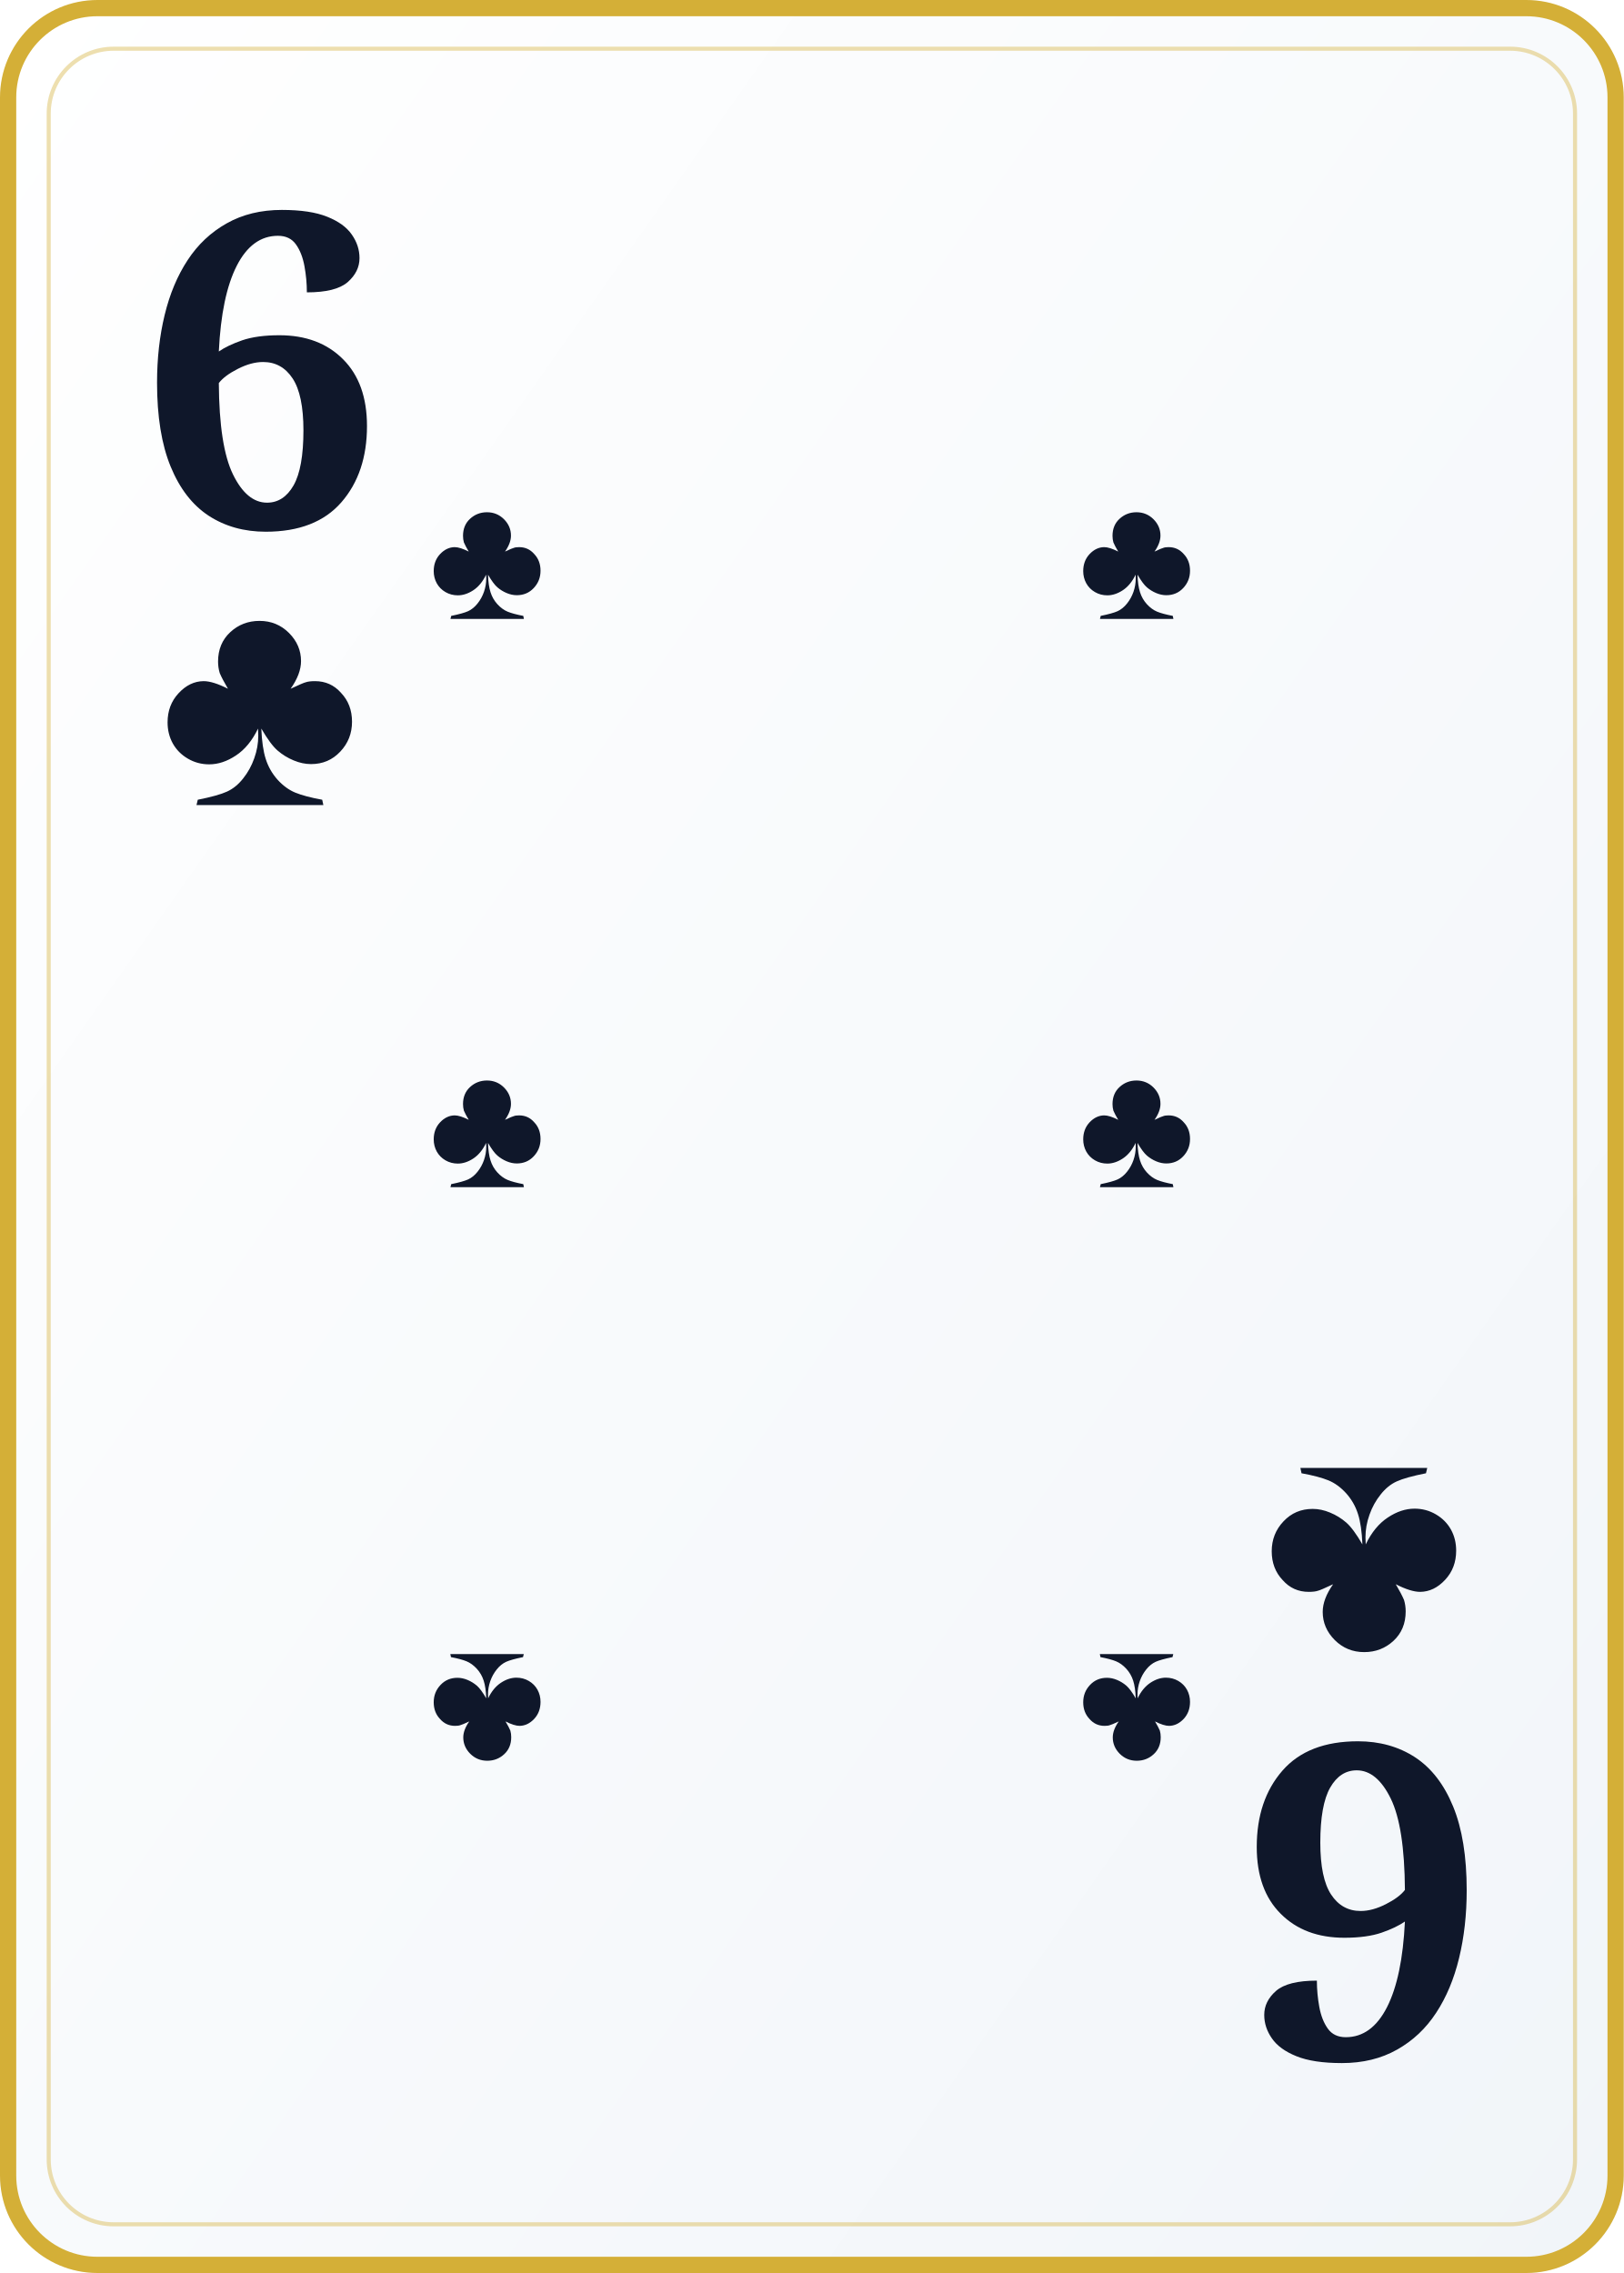
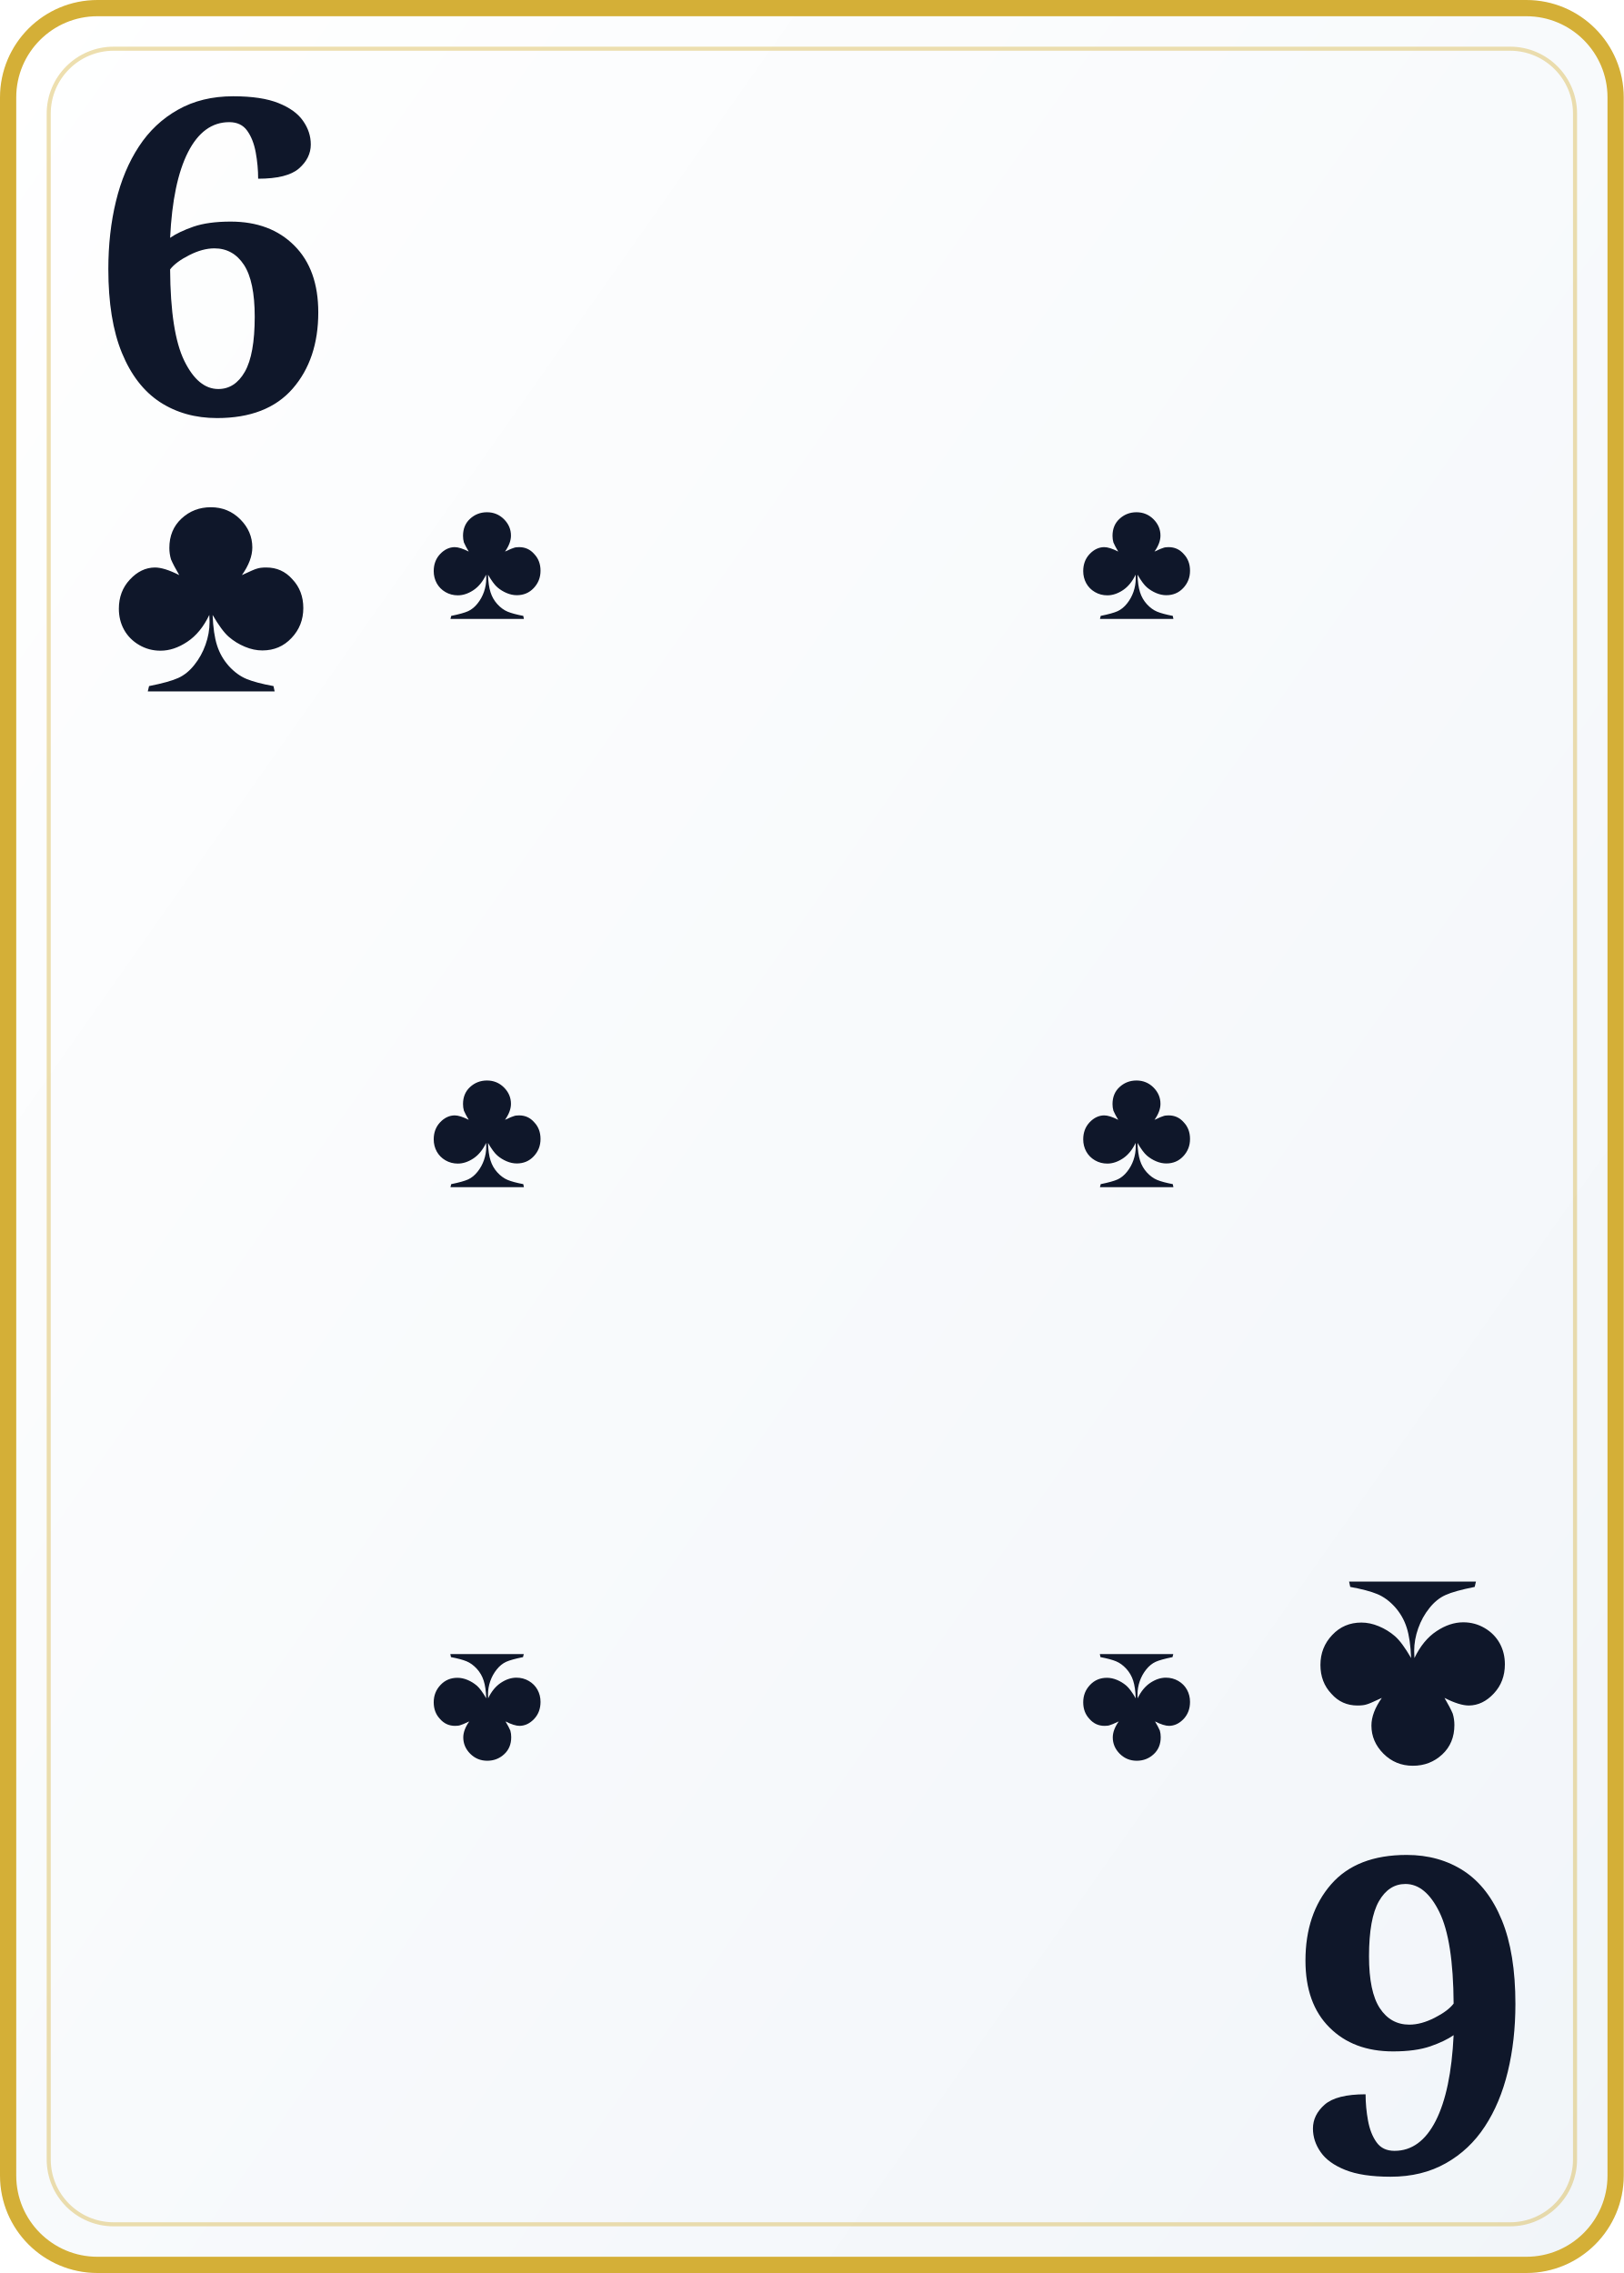
<svg xmlns="http://www.w3.org/2000/svg" viewBox="0 0 200 280" width="200" height="280">
  <defs>
    <linearGradient id="cardBg" x1="0%" y1="0%" x2="100%" y2="100%">
      <stop offset="0%" style="stop-color:#ffffff" />
      <stop offset="100%" style="stop-color:#f1f5f9" />
    </linearGradient>
  </defs>
  <rect width="200" height="280" rx="12" fill="url(#cardBg)" />
  <rect x="1" y="1" width="198" height="278" rx="11" fill="none" stroke="#d4af37" stroke-width="2" />
  <rect x="6" y="6" width="188" height="268" rx="8" fill="none" stroke="#d4af37" stroke-width="0.5" opacity="0.4" />
-   <text x="32" y="44" font-family="Georgia,serif" font-size="54" font-weight="900" fill="#0f172a" text-anchor="middle" dominant-baseline="central">6</text>
-   <text x="32" y="86" font-family="Arial,sans-serif" font-size="38" fill="#0f172a" text-anchor="middle" dominant-baseline="central">♣</text>
-   <text x="168" y="236" font-family="Georgia,serif" font-size="54" font-weight="900" fill="#0f172a" text-anchor="middle" dominant-baseline="central" transform="rotate(180,168,236)">6</text>
-   <text x="168" y="194" font-family="Arial,sans-serif" font-size="38" fill="#0f172a" text-anchor="middle" dominant-baseline="central" transform="rotate(180,168,194)">♣</text>
+   <text x="26" y="30" font-family="Georgia,serif" font-size="54" font-weight="900" fill="#0f172a" text-anchor="middle" dominant-baseline="central">6</text>
+   <text x="26" y="72" font-family="Arial,sans-serif" font-size="38" fill="#0f172a" text-anchor="middle" dominant-baseline="central">♣</text>
+   <text x="174" y="250" font-family="Georgia,serif" font-size="54" font-weight="900" fill="#0f172a" text-anchor="middle" dominant-baseline="central" transform="rotate(180,174,250)">6</text>
+   <text x="174" y="208" font-family="Arial,sans-serif" font-size="38" fill="#0f172a" text-anchor="middle" dominant-baseline="central" transform="rotate(180,174,208)">♣</text>
  <text x="60" y="70" font-family="Arial,sans-serif" font-size="22" fill="#0f172a" text-anchor="middle" dominant-baseline="middle">♣</text>
  <text x="140" y="70" font-family="Arial,sans-serif" font-size="22" fill="#0f172a" text-anchor="middle" dominant-baseline="middle">♣</text>
  <text x="60" y="140" font-family="Arial,sans-serif" font-size="22" fill="#0f172a" text-anchor="middle" dominant-baseline="middle">♣</text>
  <text x="140" y="140" font-family="Arial,sans-serif" font-size="22" fill="#0f172a" text-anchor="middle" dominant-baseline="middle">♣</text>
  <text x="60" y="210" font-family="Arial,sans-serif" font-size="22" fill="#0f172a" text-anchor="middle" dominant-baseline="middle" transform="rotate(180,60,210)">♣</text>
  <text x="140" y="210" font-family="Arial,sans-serif" font-size="22" fill="#0f172a" text-anchor="middle" dominant-baseline="middle" transform="rotate(180,140,210)">♣</text>
</svg>
